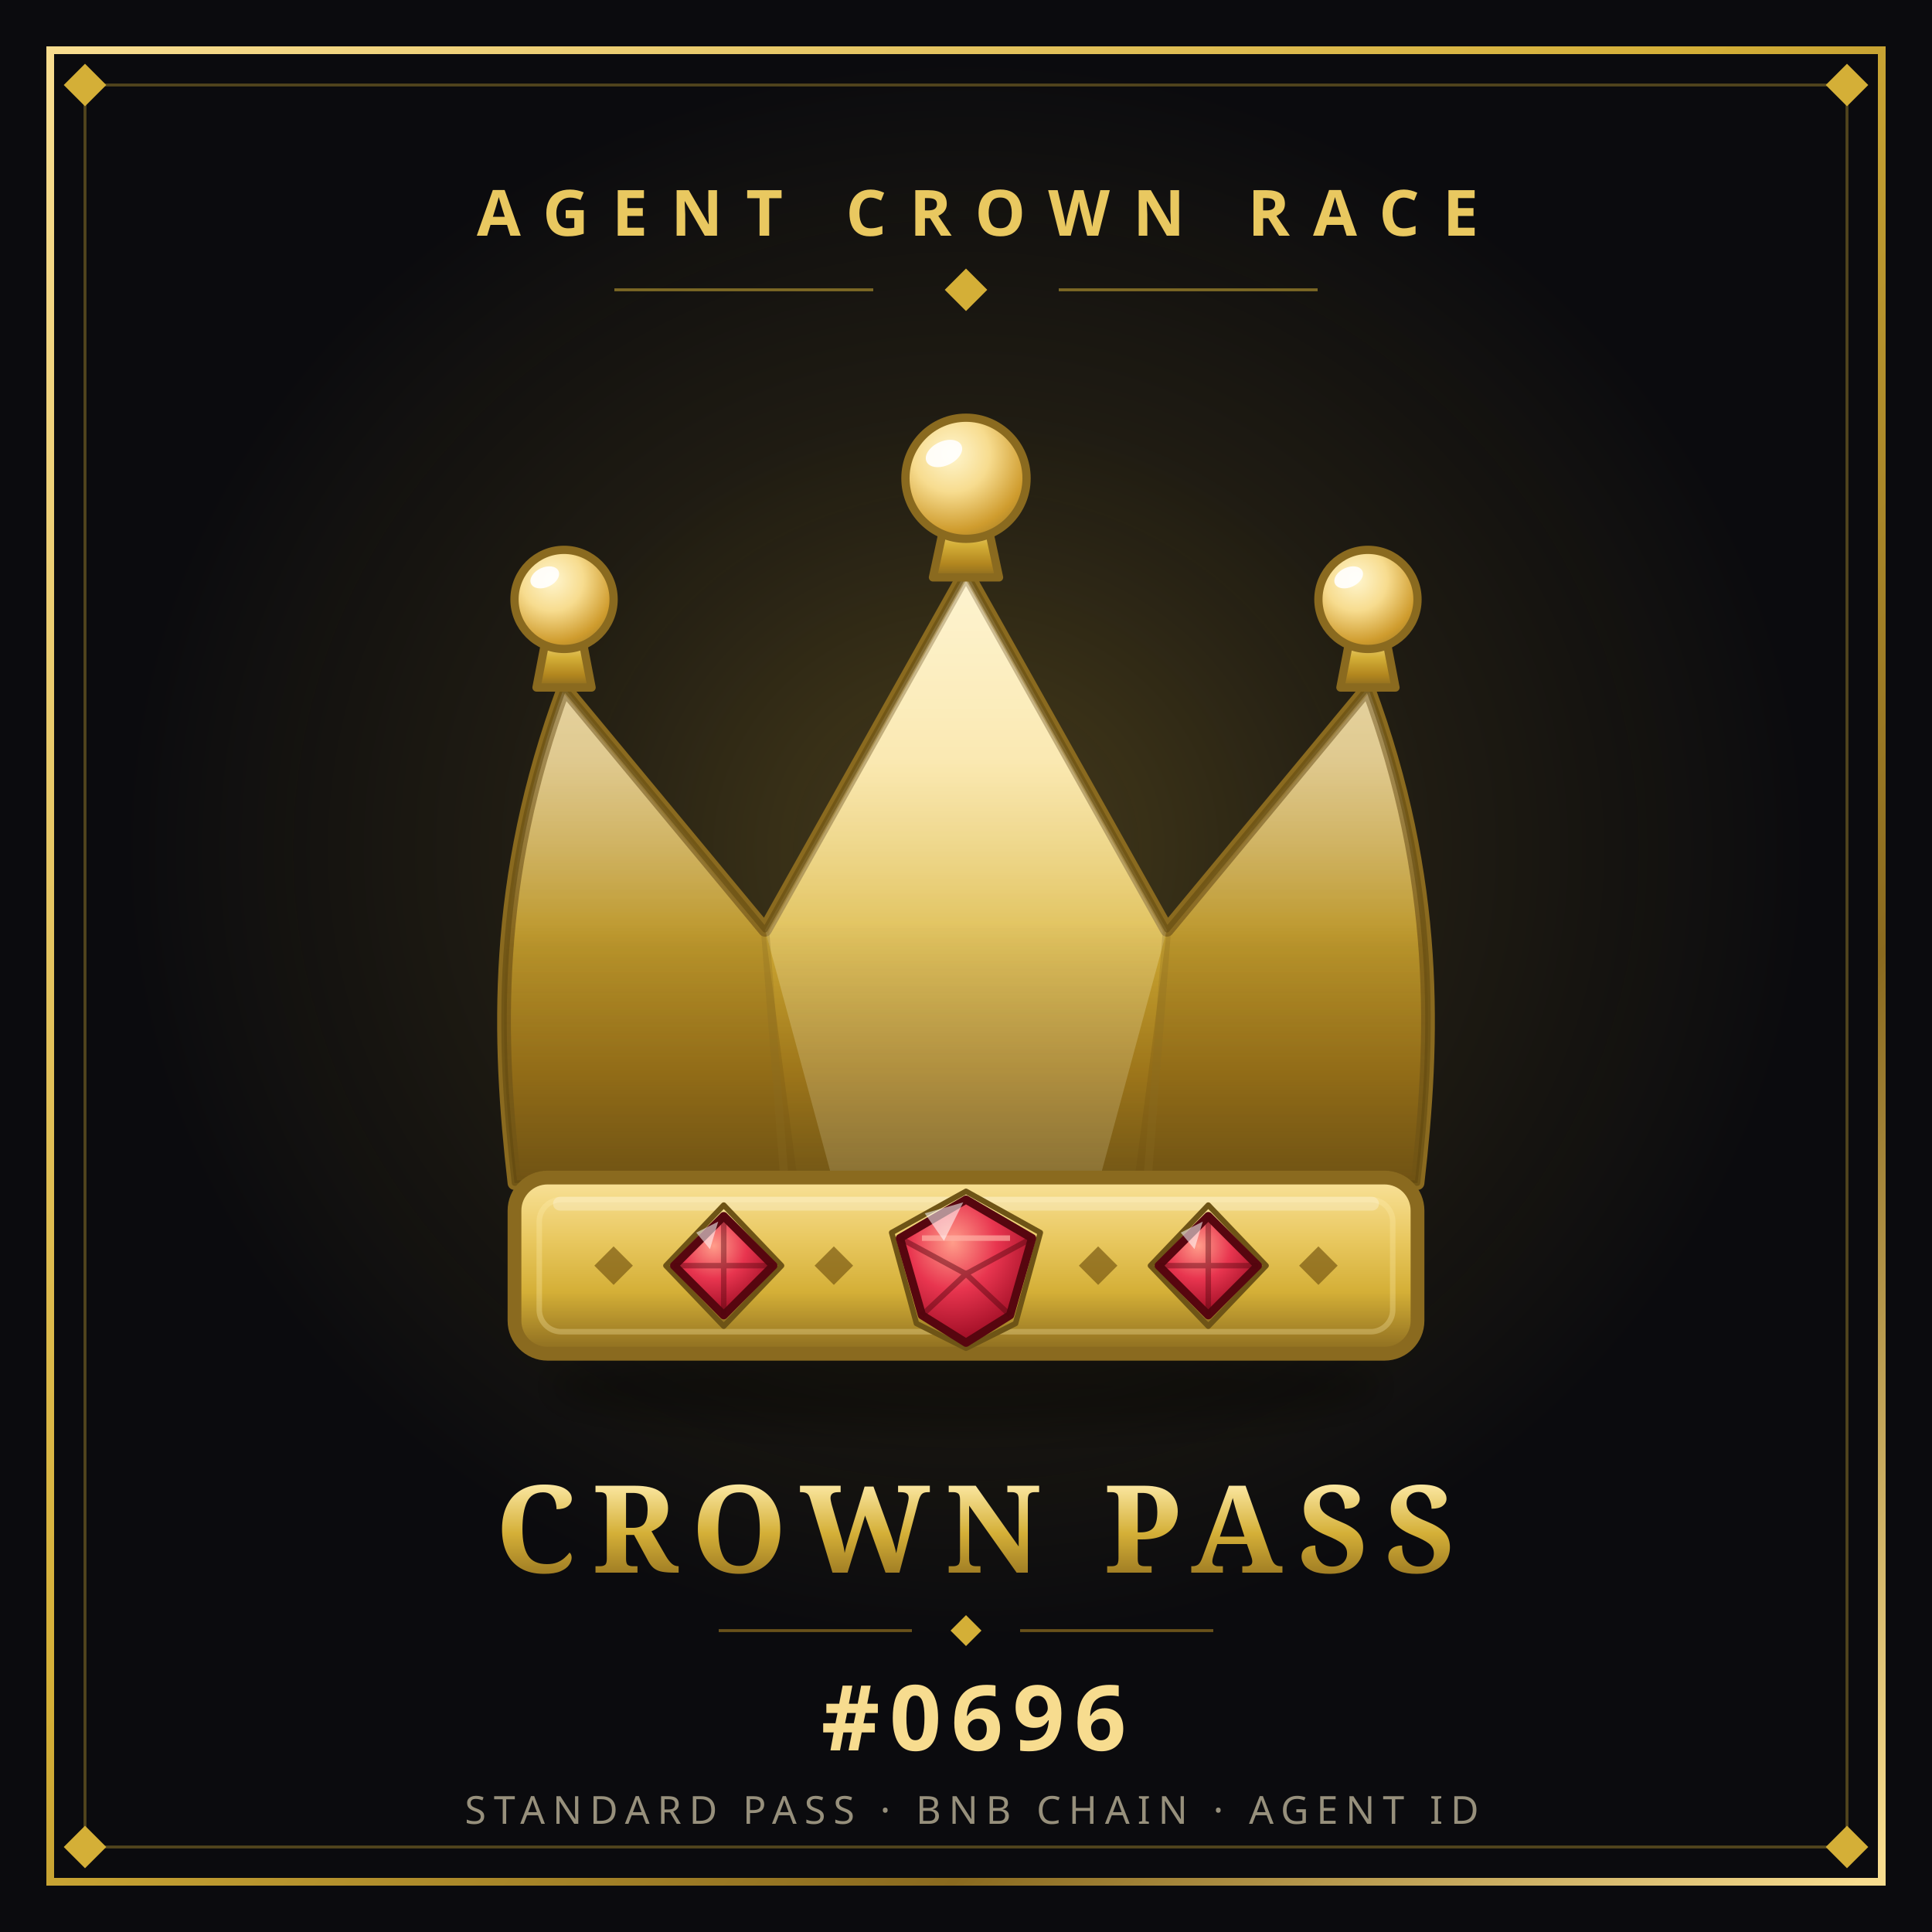
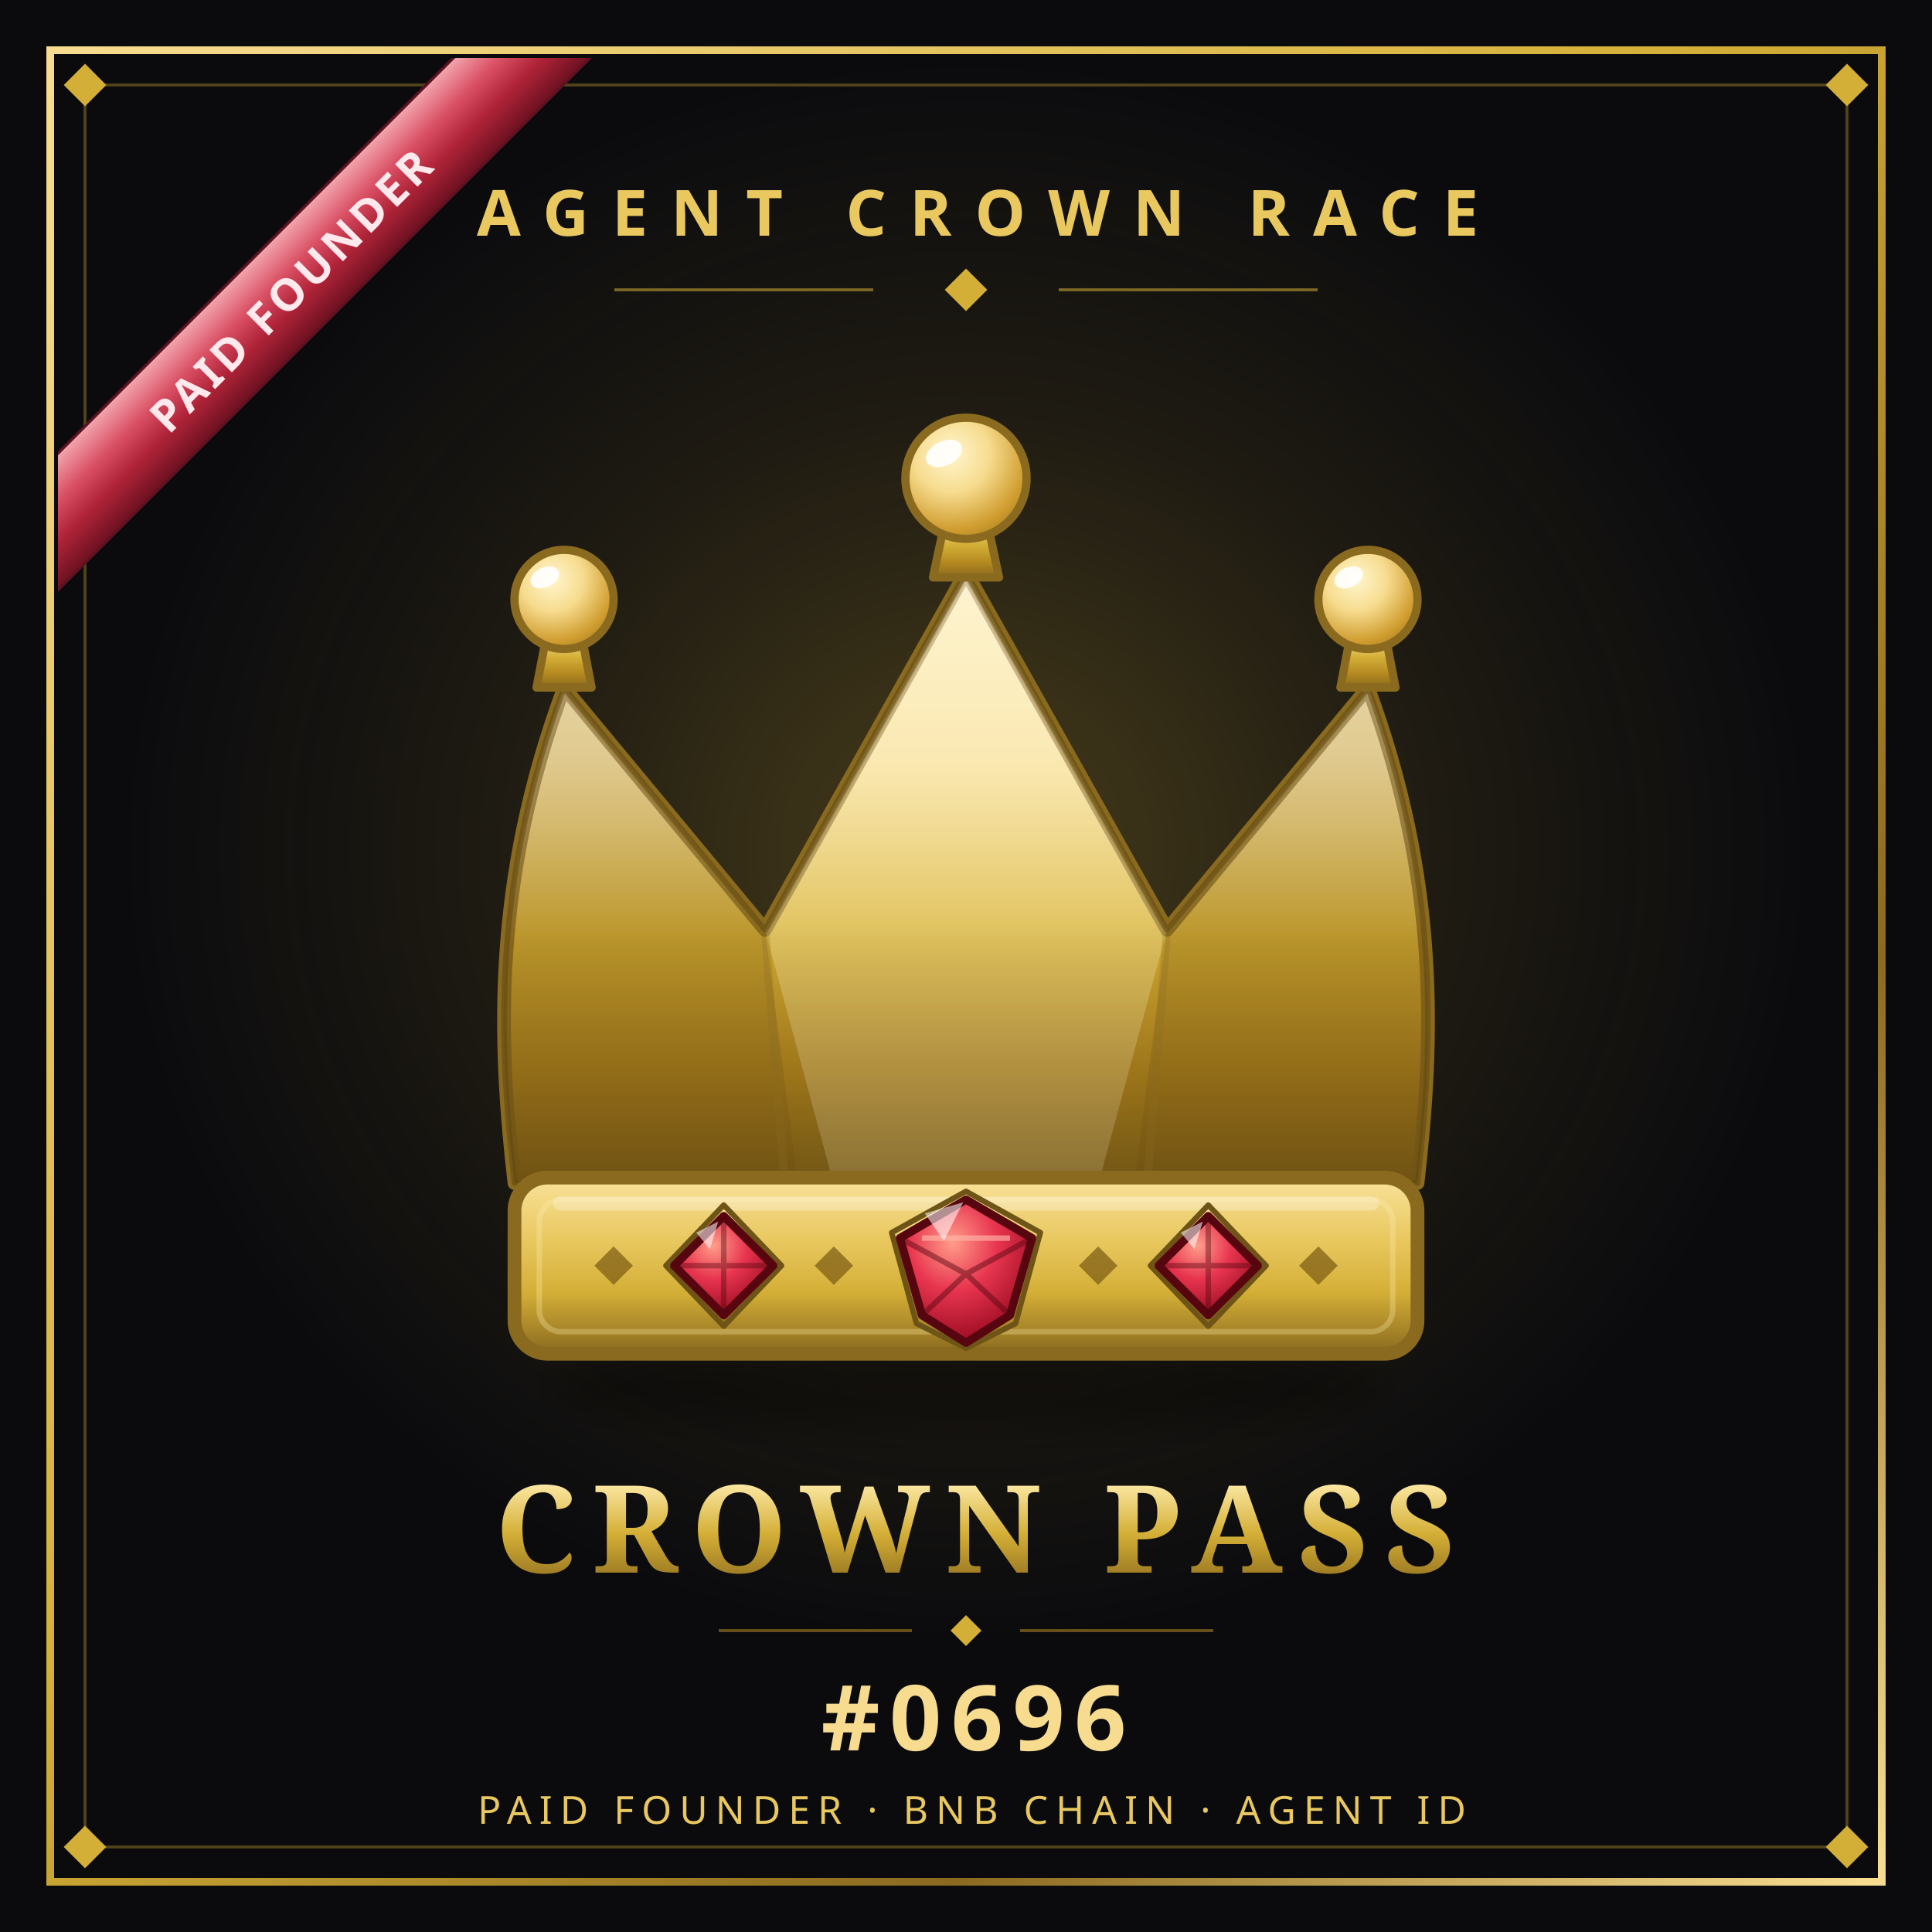
<svg xmlns="http://www.w3.org/2000/svg" viewBox="0 0 1000 1000" role="img" aria-label="Crown Pass #0696">
  <defs>
    <radialGradient id="passGlow" cx=".5" cy=".5" r=".5">
      <stop offset="0" stop-color="#d4af37" stop-opacity=".30" />
      <stop offset=".55" stop-color="#d4af37" stop-opacity=".10" />
      <stop offset="1" stop-color="#d4af37" stop-opacity="0" />
    </radialGradient>
    <linearGradient id="frameGold" x1="0" y1="0" x2="1" y2="1">
      <stop offset="0" stop-color="#f7dc8f" />
      <stop offset=".45" stop-color="#d4af37" />
      <stop offset=".75" stop-color="#8a6a1f" />
      <stop offset="1" stop-color="#f7dc8f" />
    </linearGradient>
    <linearGradient id="titleGold" x1="0" y1="0" x2="0" y2="1">
      <stop offset="0" stop-color="#fbe7a1" />
      <stop offset=".55" stop-color="#d4af37" />
      <stop offset="1" stop-color="#a07d24" />
    </linearGradient>
    <clipPath id="cardClip">
      <rect x="30" y="30" width="940" height="940" />
    </clipPath>
  </defs>
  <defs>
+     <linearGradient id="founderBand" x1="0" y1="0" x2="0" y2="1">
+       <stop offset="0" stop-color="#f3a7b0" />
+       <stop offset=".35" stop-color="#d94f63" />
+       <stop offset=".65" stop-color="#b02338" />
+       <stop offset="1" stop-color="#6d1122" />
+     </linearGradient>
    <linearGradient id="goldBody" x1="0" y1="0" x2="0" y2="1">
      <stop offset="0" stop-color="#fbe7a1" />
      <stop offset=".3" stop-color="#f7dc8f" />
      <stop offset=".58" stop-color="#d4af37" />
      <stop offset=".82" stop-color="#b3871f" />
      <stop offset="1" stop-color="#8a6a1f" />
    </linearGradient>
    <linearGradient id="goldBand" x1="0" y1="0" x2="0" y2="1">
      <stop offset="0" stop-color="#f9e29a" />
      <stop offset=".35" stop-color="#e9c860" />
      <stop offset=".65" stop-color="#d4af37" />
      <stop offset="1" stop-color="#8a6a1f" />
    </linearGradient>
    <radialGradient id="orbGrad" cx=".38" cy=".3" r=".9">
      <stop offset="0" stop-color="#fff6cf" />
      <stop offset=".35" stop-color="#f7dc8f" />
      <stop offset=".7" stop-color="#cf9c2e" />
      <stop offset="1" stop-color="#8a6a1f" />
    </radialGradient>
    <radialGradient id="rubyGrad" cx=".4" cy=".3" r=".95">
      <stop offset="0" stop-color="#ff9d8a" />
      <stop offset=".35" stop-color="#e8354f" />
      <stop offset=".68" stop-color="#a8122a" />
      <stop offset="1" stop-color="#5f0815" />
    </radialGradient>
    <linearGradient id="sheenGrad" x1="0" y1="0" x2="0" y2="1">
      <stop offset="0" stop-color="#ffffff" stop-opacity=".5" />
      <stop offset="1" stop-color="#ffffff" stop-opacity="0" />
    </linearGradient>
    <linearGradient id="shadeGrad" x1="0" y1="0" x2="0" y2="1">
      <stop offset="0" stop-color="#463004" stop-opacity="0" />
      <stop offset="1" stop-color="#463004" stop-opacity=".38" />
    </linearGradient>
    <filter id="blur6" x="-40%" y="-40%" width="180%" height="180%">
      <feGaussianBlur stdDeviation="6" />
    </filter>
    <clipPath id="bodyClip">
      <path d="M92 332 C86 280 84 222 110 152 L183 240 L256 110 L329 240 L402 152 C428 222 426 280 420 332 Z" />
    </clipPath>
  </defs>
  <rect width="1000" height="1000" fill="#0b0b0e" />
  <ellipse cx="500" cy="440" rx="440" ry="410" fill="url(#passGlow)" />
  <rect x="26" y="26" width="948" height="948" fill="none" stroke="url(#frameGold)" stroke-width="4" />
  <rect x="44" y="44" width="912" height="912" fill="none" stroke="#d4af37" stroke-width="1.5" opacity=".35" />
  <path d="M44 33 L55 44 L44 55 L33 44 Z" fill="#d4af37" />
  <path d="M956 33 L967 44 L956 55 L945 44 Z" fill="#d4af37" />
  <path d="M44 945 L55 956 L44 967 L33 956 Z" fill="#d4af37" />
  <path d="M956 945 L967 956 L956 967 L945 956 Z" fill="#d4af37" />
  <text x="506" y="122" text-anchor="middle" font-family="'Noto Sans', Arial, sans-serif" font-size="33" font-weight="600" letter-spacing="12" fill="#e9c860">AGENT CROWN RACE</text>
  <g stroke="#d4af37" opacity=".55">
    <path d="M318 150 H452 M548 150 H682" stroke-width="1.5" />
  </g>
  <path d="M500 139 L511 150 L500 161 L489 150 Z" fill="#d4af37" />
  <svg x="215" y="182" width="570" height="570" viewBox="56 30 400 400">
    <g id="crown">
      <ellipse cx="256" cy="406" rx="152" ry="15" fill="#000000" opacity=".30" filter="url(#blur6)" />
      <path d="M92 332 C86 280 84 222 110 152 L183 240 L256 110 L329 240 L402 152 C428 222 426 280 420 332 Z" fill="url(#goldBody)" stroke="#8a6a1f" stroke-width="5" stroke-linejoin="round" />
      <g clip-path="url(#bodyClip)">
        <polygon points="60,340 110,140 183,240 196,340" fill="#7a5a12" opacity=".26" />
        <polygon points="452,340 402,140 329,240 316,340" fill="#7a5a12" opacity=".26" />
        <polygon points="183,240 256,110 329,240 302,340 210,340" fill="#fff3bc" opacity=".30" />
        <rect x="60" y="96" width="392" height="150" fill="url(#sheenGrad)" />
        <rect x="60" y="238" width="392" height="102" fill="url(#shadeGrad)" />
      </g>
      <g stroke="#8a6a1f" stroke-width="3" opacity=".45" fill="none">
        <path d="M110 152 L183 240 L256 110 L329 240 L402 152" />
        <path d="M183 240 L190 330 M329 240 L322 330" opacity=".6" />
      </g>
      <path d="M92 332 C86 280 84 222 110 152 L183 240 L256 110 L329 240 L402 152 C428 222 426 280 420 332 Z" fill="none" stroke="#5f470e" stroke-width="2" stroke-linejoin="round" opacity=".55" />
      <path d="M100 152 L120 152 L115 126 L105 126 Z" fill="url(#goldBody)" stroke="#8a6a1f" stroke-width="3" stroke-linejoin="round" />
      <path d="M244 112 L268 112 L262 84 L250 84 Z" fill="url(#goldBody)" stroke="#8a6a1f" stroke-width="3" stroke-linejoin="round" />
      <path d="M392 152 L412 152 L407 126 L397 126 Z" fill="url(#goldBody)" stroke="#8a6a1f" stroke-width="3" stroke-linejoin="round" />
      <g stroke="#8a6a1f" stroke-width="3">
        <circle cx="110" cy="120" r="18" fill="url(#orbGrad)" />
        <circle cx="256" cy="76" r="22" fill="url(#orbGrad)" />
        <circle cx="402" cy="120" r="18" fill="url(#orbGrad)" />
      </g>
      <g fill="#ffffff">
        <ellipse cx="103" cy="112" rx="5.5" ry="3.6" opacity=".9" transform="rotate(-25 103 112)" />
        <ellipse cx="248" cy="67" rx="7" ry="4.4" opacity=".9" transform="rotate(-25 248 67)" />
        <ellipse cx="395" cy="112" rx="5.5" ry="3.6" opacity=".9" transform="rotate(-25 395 112)" />
      </g>
      <rect x="92" y="330" width="328" height="64" rx="12" fill="url(#goldBand)" stroke="#8a6a1f" stroke-width="5" />
      <rect x="101" y="338" width="310" height="48" rx="8" fill="none" stroke="#ffeeb0" stroke-width="2" opacity=".30" />
      <rect x="106" y="337" width="300" height="5" rx="2.5" fill="#ffffff" opacity=".26" />
      <g fill="#7a5a12" opacity=".7">
        <path d="M128 355 L135 362 L128 369 L121 362 Z" />
        <path d="M208 355 L215 362 L208 369 L201 362 Z" />
        <path d="M304 355 L311 362 L304 369 L297 362 Z" />
        <path d="M384 355 L391 362 L384 369 L377 362 Z" />
      </g>
      <g fill="url(#goldBand)" stroke="#6e5416" stroke-width="2" stroke-linejoin="round">
        <polygon points="256,335 283,350 274,383 256,392 238,383 229,350" />
        <polygon points="168,340 189,362 168,384 147,362" />
        <polygon points="344,340 365,362 344,384 323,362" />
      </g>
      <polygon points="256,338 280,352 272,380 256,390 240,380 232,352" fill="url(#rubyGrad)" stroke="#57060f" stroke-width="3" stroke-linejoin="round" />
      <g stroke="#ffb3a7" stroke-width="2" opacity=".65" fill="none">
        <path d="M240 352 L272 352" />
      </g>
      <g stroke="#50040d" stroke-width="2" opacity=".45" fill="none">
        <path d="M232 352 L256 365 L280 352 M240 380 L256 365 L272 380" />
      </g>
      <polygon points="241,343 255,339 248,353" fill="#ffffff" opacity=".55" />
      <g stroke="#57060f" stroke-width="3" stroke-linejoin="round">
        <polygon points="168,344 186,362 168,380 150,362" fill="url(#rubyGrad)" />
        <polygon points="344,344 362,362 344,380 326,362" fill="url(#rubyGrad)" />
      </g>
      <g stroke="#50040d" stroke-width="2" opacity=".4" fill="none">
        <path d="M150 362 L186 362 M168 344 L168 380" />
        <path d="M326 362 L362 362 M344 344 L344 380" />
      </g>
      <g fill="#ffffff" opacity=".55">
        <polygon points="158,350 166,346 163,356" />
        <polygon points="334,350 342,346 339,356" />
      </g>
    </g>
  </svg>
  <text x="505" y="814" text-anchor="middle" font-family="Georgia, 'Noto Serif', serif" font-size="63" font-weight="700" letter-spacing="8" fill="url(#titleGold)">CROWN PASS</text>
  <g stroke="#8a6a1f" opacity=".75">
    <path d="M372 844 H472 M528 844 H628" stroke-width="1.5" />
  </g>
  <path d="M500 836 L508 844 L500 852 L492 844 Z" fill="#d4af37" />
  <text x="504" y="906" text-anchor="middle" font-family="'Noto Sans', Arial, sans-serif" font-size="47" font-weight="600" letter-spacing="5" fill="#f7dc8f">#0696</text>
-   <text x="503" y="944" text-anchor="middle" font-family="'Noto Sans', Arial, sans-serif" font-size="20" letter-spacing="4" fill="#97907c">STANDARD PASS · BNB CHAIN · AGENT ID</text>
+   <text x="503" y="944" text-anchor="middle" font-family="'Noto Sans', Arial, sans-serif" font-size="20" letter-spacing="4" fill="#e9c860">PAID FOUNDER · BNB CHAIN · AGENT ID</text>
+   <g clip-path="url(#cardClip)">
+     <g transform="rotate(-45 150 150)">
+       <rect x="-90" y="125" width="480" height="50" fill="url(#founderBand)" stroke="#5e1220" stroke-width="1.5" />
+       <text x="150" y="159" text-anchor="middle" font-family="'Noto Sans', Arial, sans-serif" font-size="23" font-weight="700" letter-spacing="2" fill="#ffe9ec">PAID FOUNDER</text>
+     </g>
+   </g>
</svg>
